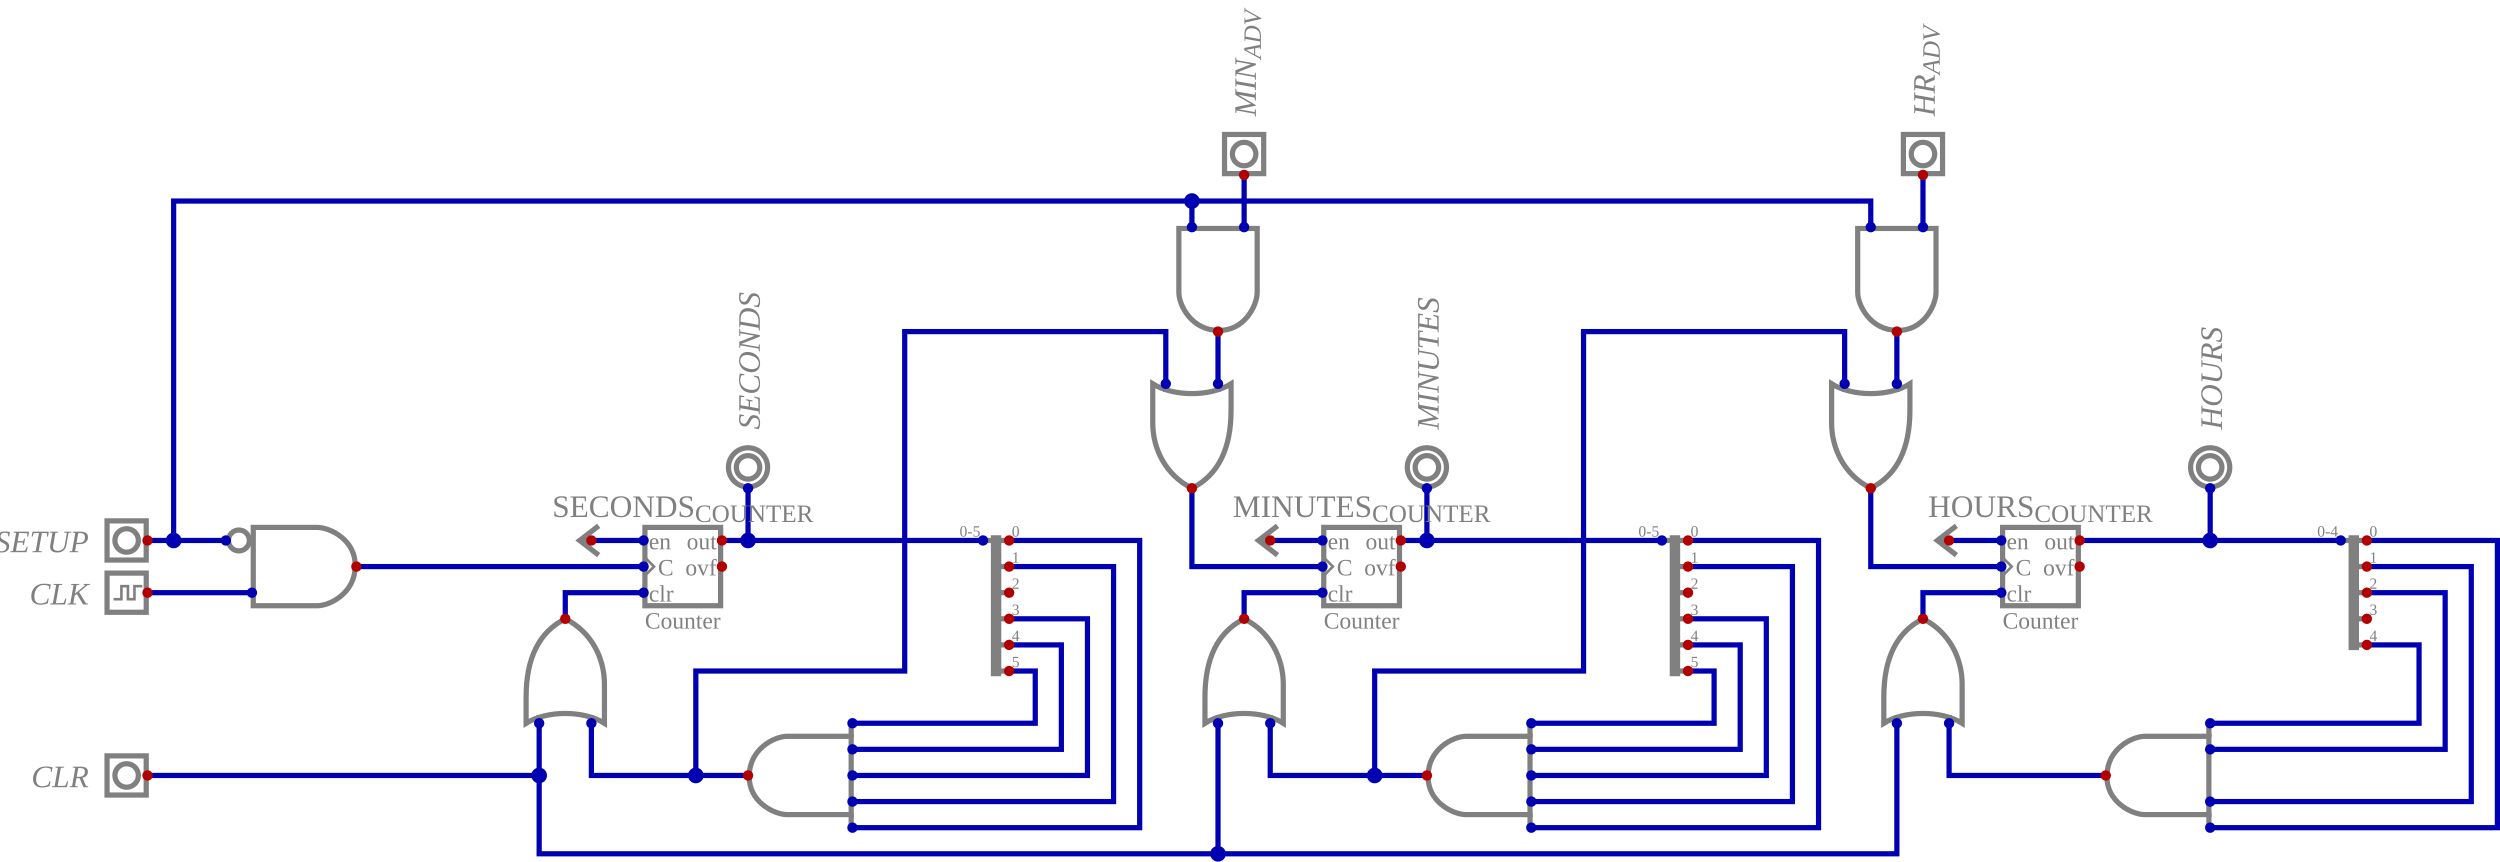
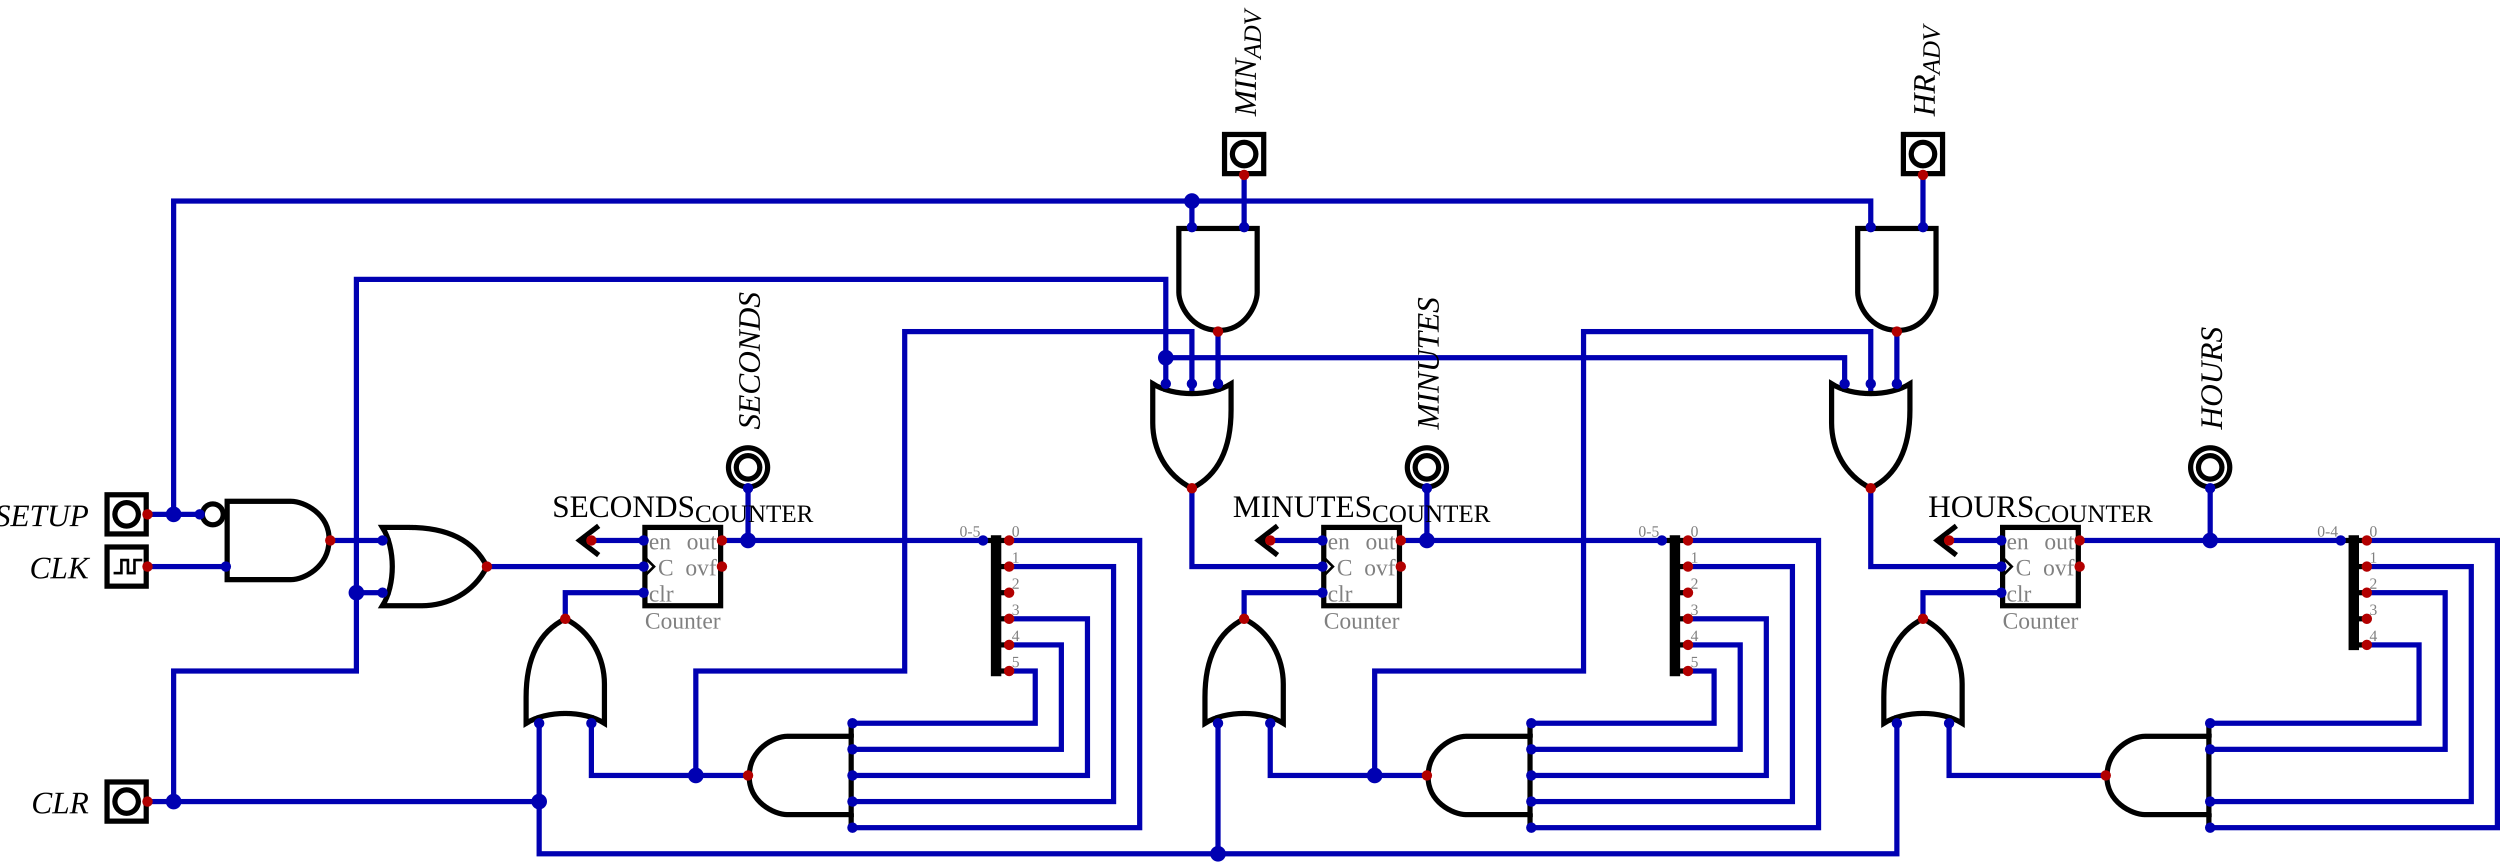
- <svg xmlns="http://www.w3.org/2000/svg" width="287.25mm" height="99.0mm" style="background-color:lightgrey" viewBox="127 -114 1915 660">
+ <svg xmlns="http://www.w3.org/2000/svg" width="287.25mm" height="99.0mm" style="background-color:lightgrey;" viewBox="127 -114 1915 660">
  <g stroke-linecap="square">
    <path d="M 1100,436 L 1100,440 L 1100,480 L 1180,480 L 1220,480" stroke="#0000b2" stroke-width="4.0" fill="none" />
    <path d="M 580,436 L 580,440 L 580,480 L 660,480 L 700,480" stroke="#0000b2" stroke-width="4.0" fill="none" />
    <path d="M 1620,436 L 1620,440 L 1620,480 L 1740,480" stroke="#0000b2" stroke-width="4.0" fill="none" />
    <path d="M 780,480 L 960,480 L 960,360 L 900,360" stroke="#0000b2" stroke-width="4.0" fill="none" />
    <path d="M 1300,480 L 1480,480 L 1480,360 L 1420,360" stroke="#0000b2" stroke-width="4.0" fill="none" />
-     <path d="M 240,480 L 540,480 L 540,440 L 540,436" stroke="#0000b2" stroke-width="4.0" fill="none" />
-     <path d="M 400,320 L 620,320" stroke="#0000b2" stroke-width="4.0" fill="none" />
    <path d="M 1040,260 L 1040,320 L 1140,320" stroke="#0000b2" stroke-width="4.0" fill="none" />
    <path d="M 1560,260 L 1560,320 L 1660,320" stroke="#0000b2" stroke-width="4.0" fill="none" />
    <path d="M 900,320 L 980,320 L 980,500 L 780,500" stroke="#0000b2" stroke-width="4.0" fill="none" />
    <path d="M 1420,320 L 1500,320 L 1500,500 L 1300,500" stroke="#0000b2" stroke-width="4.0" fill="none" />
    <path d="M 1940,320 L 2020,320 L 2020,500 L 1820,500" stroke="#0000b2" stroke-width="4.0" fill="none" />
+     <path d="M 500,320 L 620,320" stroke="#0000b2" stroke-width="4.0" fill="none" />
+     <path d="M 240,320 L 300,320" stroke="#0000b2" stroke-width="4.0" fill="none" />
    <path d="M 780,520 L 1000,520 L 1000,300 L 900,300" stroke="#0000b2" stroke-width="4.0" fill="none" />
    <path d="M 1300,520 L 1520,520 L 1520,300 L 1420,300" stroke="#0000b2" stroke-width="4.0" fill="none" />
    <path d="M 1820,520 L 2040,520 L 2040,300 L 1940,300" stroke="#0000b2" stroke-width="4.0" fill="none" />
-     <path d="M 260,300 L 260,40 L 1040,40 L 1560,40 L 1560,60" stroke="#0000b2" stroke-width="4.0" fill="none" />
-     <path d="M 240,300 L 260,300 L 300,300" stroke="#0000b2" stroke-width="4.0" fill="none" />
+     <path d="M 260,280 L 260,40 L 1040,40 L 1560,40 L 1560,60" stroke="#0000b2" stroke-width="4.0" fill="none" />
    <path d="M 1200,300 L 1220,300 L 1400,300" stroke="#0000b2" stroke-width="4.0" fill="none" />
    <path d="M 680,300 L 700,300 L 880,300" stroke="#0000b2" stroke-width="4.0" fill="none" />
    <path d="M 1720,300 L 1820,300 L 1920,300" stroke="#0000b2" stroke-width="4.0" fill="none" />
    <path d="M 580,300 L 620,300" stroke="#0000b2" stroke-width="4.0" fill="none" />
    <path d="M 1620,300 L 1660,300" stroke="#0000b2" stroke-width="4.0" fill="none" />
    <path d="M 1100,300 L 1140,300" stroke="#0000b2" stroke-width="4.0" fill="none" />
+     <path d="M 380,300 L 420,300 L 424,300" stroke="#0000b2" stroke-width="4.0" fill="none" />
    <path d="M 1300,460 L 1460,460 L 1460,380 L 1420,380" stroke="#0000b2" stroke-width="4.0" fill="none" />
    <path d="M 780,460 L 940,460 L 940,380 L 900,380" stroke="#0000b2" stroke-width="4.0" fill="none" />
    <path d="M 1820,460 L 2000,460 L 2000,340 L 1940,340" stroke="#0000b2" stroke-width="4.0" fill="none" />
    <path d="M 900,400 L 920,400 L 920,440 L 780,440" stroke="#0000b2" stroke-width="4.0" fill="none" />
    <path d="M 1420,400 L 1440,400 L 1440,440 L 1300,440" stroke="#0000b2" stroke-width="4.0" fill="none" />
-     <path d="M 660,480 L 660,400 L 820,400 L 820,140 L 1020,140 L 1020,180 L 1020,184" stroke="#0000b2" stroke-width="4.0" fill="none" />
-     <path d="M 1180,480 L 1180,400 L 1340,400 L 1340,140 L 1540,140 L 1540,180 L 1540,184" stroke="#0000b2" stroke-width="4.0" fill="none" />
-     <path d="M 240,340 L 320,340" stroke="#0000b2" stroke-width="4.0" fill="none" />
+     <path d="M 660,480 L 660,400 L 820,400 L 820,140 L 1040,140 L 1040,180 L 1040,187" stroke="#0000b2" stroke-width="4.0" fill="none" />
+     <path d="M 1180,480 L 1180,400 L 1340,400 L 1340,140 L 1560,140 L 1560,180 L 1560,187" stroke="#0000b2" stroke-width="4.0" fill="none" />
+     <path d="M 260,500 L 260,400 L 400,400 L 400,340" stroke="#0000b2" stroke-width="4.0" fill="none" />
+     <path d="M 240,500 L 260,500 L 540,500 L 540,440 L 540,436" stroke="#0000b2" stroke-width="4.0" fill="none" />
    <path d="M 560,360 L 560,340 L 620,340" stroke="#0000b2" stroke-width="4.0" fill="none" />
    <path d="M 1080,360 L 1080,340 L 1140,340" stroke="#0000b2" stroke-width="4.0" fill="none" />
    <path d="M 1600,360 L 1600,340 L 1660,340" stroke="#0000b2" stroke-width="4.0" fill="none" />
    <path d="M 1820,440 L 1980,440 L 1980,380 L 1940,380" stroke="#0000b2" stroke-width="4.0" fill="none" />
-     <path d="M 540,480 L 540,540 L 1060,540 L 1580,540 L 1580,440 L 1580,436" stroke="#0000b2" stroke-width="4.0" fill="none" />
+     <path d="M 240,280 L 260,280 L 280,280" stroke="#0000b2" stroke-width="4.0" fill="none" />
+     <path d="M 540,500 L 540,540 L 1060,540 L 1580,540 L 1580,440 L 1580,436" stroke="#0000b2" stroke-width="4.0" fill="none" />
    <path d="M 1600,20 L 1600,60" stroke="#0000b2" stroke-width="4.0" fill="none" />
    <path d="M 1220,260 L 1220,300" stroke="#0000b2" stroke-width="4.0" fill="none" />
    <path d="M 1040,40 L 1040,60" stroke="#0000b2" stroke-width="4.0" fill="none" />
    <path d="M 1820,260 L 1820,300" stroke="#0000b2" stroke-width="4.0" fill="none" />
    <path d="M 1060,436 L 1060,440 L 1060,540" stroke="#0000b2" stroke-width="4.0" fill="none" />
    <path d="M 1060,140 L 1060,180 L 1060,184" stroke="#0000b2" stroke-width="4.0" fill="none" />
    <path d="M 1580,140 L 1580,180 L 1580,184" stroke="#0000b2" stroke-width="4.0" fill="none" />
    <path d="M 1080,20 L 1080,60" stroke="#0000b2" stroke-width="4.0" fill="none" />
    <path d="M 700,260 L 700,300" stroke="#0000b2" stroke-width="4.0" fill="none" />
-     <path d="M 880,300 L 890,300 L 900,300" stroke="#808080" stroke-width="4.0" fill="none" />
-     <path d="M 900,320 L 890,320" stroke="#808080" stroke-width="4.0" fill="none" />
-     <path d="M 900,340 L 890,340" stroke="#808080" stroke-width="4.0" fill="none" />
-     <path d="M 900,360 L 890,360" stroke="#808080" stroke-width="4.0" fill="none" />
-     <path d="M 900,380 L 890,380" stroke="#808080" stroke-width="4.0" fill="none" />
-     <path d="M 900,400 L 890,400" stroke="#808080" stroke-width="4.0" fill="none" />
-     <path d="M 779,520 L 779,511" stroke="#808080" stroke-width="4.0" fill="none" />
-     <path d="M 779,440 L 779,449" stroke="#808080" stroke-width="4.0" fill="none" />
-     <path d="M 1400,300 L 1410,300 L 1420,300" stroke="#808080" stroke-width="4.0" fill="none" />
-     <path d="M 1420,320 L 1410,320" stroke="#808080" stroke-width="4.0" fill="none" />
-     <path d="M 1420,340 L 1410,340" stroke="#808080" stroke-width="4.0" fill="none" />
-     <path d="M 1420,360 L 1410,360" stroke="#808080" stroke-width="4.0" fill="none" />
-     <path d="M 1420,380 L 1410,380" stroke="#808080" stroke-width="4.0" fill="none" />
-     <path d="M 1420,400 L 1410,400" stroke="#808080" stroke-width="4.0" fill="none" />
-     <path d="M 1299,520 L 1299,511" stroke="#808080" stroke-width="4.0" fill="none" />
-     <path d="M 1299,440 L 1299,449" stroke="#808080" stroke-width="4.0" fill="none" />
-     <path d="M 1920,300 L 1930,300 L 1940,300" stroke="#808080" stroke-width="4.0" fill="none" />
-     <path d="M 1940,320 L 1930,320" stroke="#808080" stroke-width="4.0" fill="none" />
-     <path d="M 1940,340 L 1930,340" stroke="#808080" stroke-width="4.0" fill="none" />
-     <path d="M 1940,360 L 1930,360" stroke="#808080" stroke-width="4.0" fill="none" />
-     <path d="M 1940,380 L 1930,380" stroke="#808080" stroke-width="4.0" fill="none" />
-     <path d="M 1819,520 L 1819,511" stroke="#808080" stroke-width="4.0" fill="none" />
-     <path d="M 1819,440 L 1819,449" stroke="#808080" stroke-width="4.0" fill="none" />
-     <path d="M 574,300 L 580,300" stroke="#808080" stroke-width="4.0" fill="none" />
-     <path d="M 1094,300 L 1100,300" stroke="#808080" stroke-width="4.0" fill="none" />
-     <path d="M 1614,300 L 1620,300" stroke="#808080" stroke-width="4.0" fill="none" />
+     <path d="M 1540,184 L 1540,180 L 1540,160 L 1020,160 L 1020,100 L 400,100 L 400,340 L 420,340 L 424,340" stroke="#0000b2" stroke-width="4.0" fill="none" />
+     <path d="M 1020,160 L 1020,180 L 1020,184" stroke="#0000b2" stroke-width="4.0" fill="none" />
+     <path d="M 880,300 L 890,300 L 900,300" stroke="#000000" stroke-width="4.0" fill="none" />
+     <path d="M 900,320 L 890,320" stroke="#000000" stroke-width="4.0" fill="none" />
+     <path d="M 900,340 L 890,340" stroke="#000000" stroke-width="4.0" fill="none" />
+     <path d="M 900,360 L 890,360" stroke="#000000" stroke-width="4.0" fill="none" />
+     <path d="M 900,380 L 890,380" stroke="#000000" stroke-width="4.0" fill="none" />
+     <path d="M 900,400 L 890,400" stroke="#000000" stroke-width="4.0" fill="none" />
+     <path d="M 779,520 L 779,511" stroke="#000000" stroke-width="4.0" fill="none" />
+     <path d="M 779,440 L 779,449" stroke="#000000" stroke-width="4.0" fill="none" />
+     <path d="M 1400,300 L 1410,300 L 1420,300" stroke="#000000" stroke-width="4.0" fill="none" />
+     <path d="M 1420,320 L 1410,320" stroke="#000000" stroke-width="4.0" fill="none" />
+     <path d="M 1420,340 L 1410,340" stroke="#000000" stroke-width="4.0" fill="none" />
+     <path d="M 1420,360 L 1410,360" stroke="#000000" stroke-width="4.0" fill="none" />
+     <path d="M 1420,380 L 1410,380" stroke="#000000" stroke-width="4.0" fill="none" />
+     <path d="M 1420,400 L 1410,400" stroke="#000000" stroke-width="4.0" fill="none" />
+     <path d="M 1299,520 L 1299,511" stroke="#000000" stroke-width="4.0" fill="none" />
+     <path d="M 1299,440 L 1299,449" stroke="#000000" stroke-width="4.0" fill="none" />
+     <path d="M 1920,300 L 1930,300 L 1940,300" stroke="#000000" stroke-width="4.0" fill="none" />
+     <path d="M 1940,320 L 1930,320" stroke="#000000" stroke-width="4.0" fill="none" />
+     <path d="M 1940,340 L 1930,340" stroke="#000000" stroke-width="4.0" fill="none" />
+     <path d="M 1940,360 L 1930,360" stroke="#000000" stroke-width="4.0" fill="none" />
+     <path d="M 1940,380 L 1930,380" stroke="#000000" stroke-width="4.0" fill="none" />
+     <path d="M 1819,520 L 1819,511" stroke="#000000" stroke-width="4.0" fill="none" />
+     <path d="M 1819,440 L 1819,449" stroke="#000000" stroke-width="4.0" fill="none" />
+     <path d="M 574,300 L 580,300" stroke="#000000" stroke-width="4.0" fill="none" />
+     <path d="M 1094,300 L 1100,300" stroke="#000000" stroke-width="4.0" fill="none" />
+     <path d="M 1614,300 L 1620,300" stroke="#000000" stroke-width="4.0" fill="none" />
    <g>
      <circle cx="1180.0" cy="480.0" r="4.0" stroke="#0000b2" stroke-width="4.0" fill="#0000b2" />
      <circle cx="660.0" cy="480.0" r="4.0" stroke="#0000b2" stroke-width="4.0" fill="#0000b2" />
-       <circle cx="540.0" cy="480.0" r="4.0" stroke="#0000b2" stroke-width="4.0" fill="#0000b2" />
+       <circle cx="1020.0" cy="160.0" r="4.0" stroke="#0000b2" stroke-width="4.0" fill="#0000b2" />
      <circle cx="1040.0" cy="40.0" r="4.0" stroke="#0000b2" stroke-width="4.0" fill="#0000b2" />
-       <circle cx="260.0" cy="300.0" r="4.0" stroke="#0000b2" stroke-width="4.0" fill="#0000b2" />
      <circle cx="1220.0" cy="300.0" r="4.0" stroke="#0000b2" stroke-width="4.0" fill="#0000b2" />
      <circle cx="700.0" cy="300.0" r="4.0" stroke="#0000b2" stroke-width="4.0" fill="#0000b2" />
      <circle cx="1820.0" cy="300.0" r="4.0" stroke="#0000b2" stroke-width="4.0" fill="#0000b2" />
+       <circle cx="260.0" cy="500.0" r="4.0" stroke="#0000b2" stroke-width="4.0" fill="#0000b2" />
+       <circle cx="540.0" cy="500.0" r="4.0" stroke="#0000b2" stroke-width="4.0" fill="#0000b2" />
+       <circle cx="400.0" cy="340.0" r="4.0" stroke="#0000b2" stroke-width="4.0" fill="#0000b2" />
+       <circle cx="260.0" cy="280.0" r="4.0" stroke="#0000b2" stroke-width="4.0" fill="#0000b2" />
      <circle cx="1060.0" cy="540.0" r="4.0" stroke="#0000b2" stroke-width="4.0" fill="#0000b2" />
    </g>
    <g>
-       <path d="M 621,290 L 679,290 L 679,350 L 621,350 Z" stroke="#808080" stroke-width="4.0" fill="none" />
-       <text text-anchor="middle" x="650.0" y="282.0" fill="#808080" style="font-size:24px">SECONDS<tspan style="font-size:80%;baseline-shift:sub;">COUNTER</tspan>
+       <path d="M 621,290 L 679,290 L 679,350 L 621,350 Z" stroke="#000000" stroke-width="4.0" fill="none" />
+       <text text-anchor="middle" x="650.0" y="282.0" fill="#000000" style="font-size:24px">SECONDS<tspan style="font-size:80%;baseline-shift:sub;">COUNTER</tspan>
      </text>
      <text text-anchor="start" x="624.0" y="306.75" fill="#808080" style="font-size:18px">en</text>
-       <path d="M 621,327 L 628,320 L 621,313" stroke="#808080" stroke-width="2.0" fill="none" />
+       <path d="M 621,327 L 628,320 L 621,313" stroke="#000000" stroke-width="2.0" fill="none" />
      <text text-anchor="start" x="631.0" y="326.75" fill="#808080" style="font-size:18px">C</text>
      <text text-anchor="start" x="624.0" y="346.75" fill="#808080" style="font-size:18px">clr</text>
      <text text-anchor="end" x="676.0" y="306.75" fill="#808080" style="font-size:18px">out</text>
      <text text-anchor="end" x="676.0" y="326.75" fill="#808080" style="font-size:18px">ovf</text>
      <text text-anchor="middle" x="650.0" y="367.5" fill="#808080" style="font-size:18px">Counter</text>
      <circle cx="620.0" cy="300.0" r="2.0" stroke="#0000b2" stroke-width="4.0" fill="#0000b2" />
      <circle cx="620.0" cy="320.0" r="2.0" stroke="#0000b2" stroke-width="4.0" fill="#0000b2" />
      <circle cx="620.0" cy="340.0" r="2.0" stroke="#0000b2" stroke-width="4.0" fill="#0000b2" />
      <circle cx="680.0" cy="300.0" r="2.0" stroke="#b20000" stroke-width="4.0" fill="#b20000" />
      <circle cx="680.0" cy="320.0" r="2.0" stroke="#b20000" stroke-width="4.0" fill="#b20000" />
    </g>
    <g>
      <text text-anchor="end" x="878.0" y="297.0" fill="#808080" style="font-size:12px">0-5</text>
      <text text-anchor="start" x="902.0" y="297.0" fill="#808080" style="font-size:12px">0</text>
      <text text-anchor="start" x="902.0" y="317.0" fill="#808080" style="font-size:12px">1</text>
      <text text-anchor="start" x="902.0" y="337.0" fill="#808080" style="font-size:12px">2</text>
      <text text-anchor="start" x="902.0" y="357.0" fill="#808080" style="font-size:12px">3</text>
      <text text-anchor="start" x="902.0" y="377.0" fill="#808080" style="font-size:12px">4</text>
      <text text-anchor="start" x="902.0" y="397.0" fill="#808080" style="font-size:12px">5</text>
-       <path d="M 888,298 L 892,298 L 892,402 L 888,402 Z" stroke="#808080" stroke-width="4.0" fill="#808080" fill-opacity="1.0" />
+       <path d="M 888,298 L 892,298 L 892,402 L 888,402 Z" stroke="#000000" stroke-width="4.0" fill="#000000" fill-opacity="1.0" />
      <circle cx="880.0" cy="300.0" r="2.0" stroke="#0000b2" stroke-width="4.0" fill="#0000b2" />
      <circle cx="900.0" cy="300.0" r="2.0" stroke="#b20000" stroke-width="4.0" fill="#b20000" />
      <circle cx="900.0" cy="320.0" r="2.0" stroke="#b20000" stroke-width="4.0" fill="#b20000" />
      <circle cx="900.0" cy="340.0" r="2.0" stroke="#b20000" stroke-width="4.0" fill="#b20000" />
      <circle cx="900.0" cy="360.0" r="2.0" stroke="#b20000" stroke-width="4.0" fill="#b20000" />
      <circle cx="900.0" cy="380.0" r="2.0" stroke="#b20000" stroke-width="4.0" fill="#b20000" />
      <circle cx="900.0" cy="400.0" r="2.0" stroke="#b20000" stroke-width="4.0" fill="#b20000" />
    </g>
    <g>
-       <circle cx="700.0" cy="244.0" r="9.0" stroke="#808080" stroke-width="4.0" fill="none" />
-       <circle cx="700.0" cy="244.0" r="15.0" stroke="#808080" stroke-width="4.0" fill="none" />
-       <text text-anchor="start" x="700.0" y="224.0" fill="#808080" style="font-size:24px" transform="rotate(-90,700.0,215.0)">
+       <circle cx="700.0" cy="244.0" r="9.0" stroke="#000000" stroke-width="4.0" fill="none" />
+       <circle cx="700.0" cy="244.0" r="15.0" stroke="#000000" stroke-width="4.0" fill="none" />
+       <text text-anchor="start" x="700.0" y="224.0" fill="#000000" style="font-size:24px" transform="rotate(-90,700.0,215.0)">
        <tspan style="font-style:italic;">SECONDS</tspan>
      </text>
      <circle cx="700.0" cy="260.0" r="2.0" stroke="#0000b2" stroke-width="4.0" fill="#0000b2" />
    </g>
    <g>
-       <path d="M 730,450 L 779,450 L 779,510 L 730,510 C 720,510 700,500 701,480 C 701,460 720,450 730,450 Z" stroke="#808080" stroke-width="4.0" fill="none" />
+       <path d="M 730,450 L 779,450 L 779,510 L 730,510 C 720,510 700,500 701,480 C 701,460 720,450 730,450 Z" stroke="#000000" stroke-width="4.0" fill="none" />
      <circle cx="780.0" cy="520.0" r="2.0" stroke="#0000b2" stroke-width="4.0" fill="#0000b2" />
      <circle cx="780.0" cy="500.0" r="2.0" stroke="#0000b2" stroke-width="4.0" fill="#0000b2" />
      <circle cx="780.0" cy="480.0" r="2.0" stroke="#0000b2" stroke-width="4.0" fill="#0000b2" />
      <circle cx="780.0" cy="460.0" r="2.0" stroke="#0000b2" stroke-width="4.0" fill="#0000b2" />
      <circle cx="780.0" cy="440.0" r="2.0" stroke="#0000b2" stroke-width="4.0" fill="#0000b2" />
      <circle cx="700.0" cy="480.0" r="2.0" stroke="#b20000" stroke-width="4.0" fill="#b20000" />
    </g>
    <g>
-       <path d="M 209,325 L 239,325 L 239,355 L 209,355 Z" stroke="#808080" stroke-width="4.0" fill="none" />
-       <text text-anchor="end" x="195.0" y="349.0" fill="#808080" style="font-size:24px">
+       <path d="M 209,305 L 239,305 L 239,335 L 209,335 Z" stroke="#000000" stroke-width="4.0" fill="none" />
+       <text text-anchor="end" x="195.0" y="329.0" fill="#000000" style="font-size:24px">
        <tspan style="font-style:italic;">CLK</tspan>
      </text>
-       <path d="M 215,345 L 220,345 L 220,335 L 225,335 L 225,345 L 230,345 L 230,335 L 235,335" stroke="#808080" stroke-width="2.0" fill="none" />
-       <circle cx="240.0" cy="340.0" r="2.0" stroke="#b20000" stroke-width="4.0" fill="#b20000" />
-     </g>
-     <g>
-       <path d="M 590,410 L 590,440 C 574,430 546,430 530,440 L 530,420 C 530,390 540,370 560,360 C 580,370 590,390 590,410 Z" stroke="#808080" stroke-width="4.0" fill="none" />
+       <path d="M 215,325 L 220,325 L 220,315 L 225,315 L 225,325 L 230,325 L 230,315 L 235,315" stroke="#000000" stroke-width="2.0" fill="none" />
+       <circle cx="240.0" cy="320.0" r="2.0" stroke="#b20000" stroke-width="4.0" fill="#b20000" />
+     </g>
+     <g>
+       <path d="M 590,410 L 590,440 C 574,430 546,430 530,440 L 530,420 C 530,390 540,370 560,360 C 580,370 590,390 590,410 Z" stroke="#000000" stroke-width="4.0" fill="none" />
      <circle cx="540.0" cy="440.0" r="2.0" stroke="#0000b2" stroke-width="4.0" fill="#0000b2" />
      <circle cx="580.0" cy="440.0" r="2.0" stroke="#0000b2" stroke-width="4.0" fill="#0000b2" />
      <circle cx="560.0" cy="360.0" r="2.0" stroke="#b20000" stroke-width="4.0" fill="#b20000" />
    </g>
    <g>
-       <path d="M 209,465 L 239,465 L 239,495 L 209,495 Z" stroke="#808080" stroke-width="4.0" fill="none" />
-       <circle cx="224.0" cy="480.0" r="9.0" stroke="#808080" stroke-width="4.0" fill="none" />
-       <text text-anchor="end" x="195.0" y="489.0" fill="#808080" style="font-size:24px">
+       <path d="M 209,485 L 239,485 L 239,515 L 209,515 Z" stroke="#000000" stroke-width="4.0" fill="none" />
+       <circle cx="224.0" cy="500.0" r="9.0" stroke="#000000" stroke-width="4.0" fill="none" />
+       <text text-anchor="end" x="195.0" y="509.0" fill="#000000" style="font-size:24px">
        <tspan style="font-style:italic;">CLR</tspan>
      </text>
-       <circle cx="240.0" cy="480.0" r="2.0" stroke="#b20000" stroke-width="4.0" fill="#b20000" />
-     </g>
-     <g>
-       <path d="M 1141,290 L 1199,290 L 1199,350 L 1141,350 Z" stroke="#808080" stroke-width="4.0" fill="none" />
-       <text text-anchor="middle" x="1170.0" y="282.0" fill="#808080" style="font-size:24px">MINUTES<tspan style="font-size:80%;baseline-shift:sub;">COUNTER</tspan>
+       <circle cx="240.0" cy="500.0" r="2.0" stroke="#b20000" stroke-width="4.0" fill="#b20000" />
+     </g>
+     <g>
+       <path d="M 1141,290 L 1199,290 L 1199,350 L 1141,350 Z" stroke="#000000" stroke-width="4.0" fill="none" />
+       <text text-anchor="middle" x="1170.0" y="282.0" fill="#000000" style="font-size:24px">MINUTES<tspan style="font-size:80%;baseline-shift:sub;">COUNTER</tspan>
      </text>
      <text text-anchor="start" x="1144.0" y="306.75" fill="#808080" style="font-size:18px">en</text>
-       <path d="M 1141,327 L 1148,320 L 1141,313" stroke="#808080" stroke-width="2.0" fill="none" />
+       <path d="M 1141,327 L 1148,320 L 1141,313" stroke="#000000" stroke-width="2.0" fill="none" />
      <text text-anchor="start" x="1151.0" y="326.75" fill="#808080" style="font-size:18px">C</text>
      <text text-anchor="start" x="1144.0" y="346.75" fill="#808080" style="font-size:18px">clr</text>
      <text text-anchor="end" x="1196.0" y="306.75" fill="#808080" style="font-size:18px">out</text>
      <text text-anchor="end" x="1196.0" y="326.75" fill="#808080" style="font-size:18px">ovf</text>
      <text text-anchor="middle" x="1170.0" y="367.5" fill="#808080" style="font-size:18px">Counter</text>
      <circle cx="1140.0" cy="300.0" r="2.0" stroke="#0000b2" stroke-width="4.0" fill="#0000b2" />
      <circle cx="1140.0" cy="320.0" r="2.0" stroke="#0000b2" stroke-width="4.0" fill="#0000b2" />
      <circle cx="1140.0" cy="340.0" r="2.0" stroke="#0000b2" stroke-width="4.0" fill="#0000b2" />
      <circle cx="1200.0" cy="300.0" r="2.0" stroke="#b20000" stroke-width="4.0" fill="#b20000" />
      <circle cx="1200.0" cy="320.0" r="2.0" stroke="#b20000" stroke-width="4.0" fill="#b20000" />
    </g>
    <g>
      <text text-anchor="end" x="1398.0" y="297.0" fill="#808080" style="font-size:12px">0-5</text>
      <text text-anchor="start" x="1422.0" y="297.0" fill="#808080" style="font-size:12px">0</text>
      <text text-anchor="start" x="1422.0" y="317.0" fill="#808080" style="font-size:12px">1</text>
      <text text-anchor="start" x="1422.0" y="337.0" fill="#808080" style="font-size:12px">2</text>
      <text text-anchor="start" x="1422.0" y="357.0" fill="#808080" style="font-size:12px">3</text>
      <text text-anchor="start" x="1422.0" y="377.0" fill="#808080" style="font-size:12px">4</text>
      <text text-anchor="start" x="1422.0" y="397.0" fill="#808080" style="font-size:12px">5</text>
-       <path d="M 1408,298 L 1412,298 L 1412,402 L 1408,402 Z" stroke="#808080" stroke-width="4.0" fill="#808080" fill-opacity="1.0" />
+       <path d="M 1408,298 L 1412,298 L 1412,402 L 1408,402 Z" stroke="#000000" stroke-width="4.0" fill="#000000" fill-opacity="1.0" />
      <circle cx="1400.0" cy="300.0" r="2.0" stroke="#0000b2" stroke-width="4.0" fill="#0000b2" />
      <circle cx="1420.0" cy="300.0" r="2.0" stroke="#b20000" stroke-width="4.0" fill="#b20000" />
      <circle cx="1420.0" cy="320.0" r="2.0" stroke="#b20000" stroke-width="4.0" fill="#b20000" />
      <circle cx="1420.0" cy="340.0" r="2.0" stroke="#b20000" stroke-width="4.0" fill="#b20000" />
      <circle cx="1420.0" cy="360.0" r="2.0" stroke="#b20000" stroke-width="4.0" fill="#b20000" />
      <circle cx="1420.0" cy="380.0" r="2.0" stroke="#b20000" stroke-width="4.0" fill="#b20000" />
      <circle cx="1420.0" cy="400.0" r="2.0" stroke="#b20000" stroke-width="4.0" fill="#b20000" />
    </g>
    <g>
-       <circle cx="1220.0" cy="244.0" r="9.0" stroke="#808080" stroke-width="4.0" fill="none" />
-       <circle cx="1220.0" cy="244.0" r="15.0" stroke="#808080" stroke-width="4.0" fill="none" />
-       <text text-anchor="start" x="1220.0" y="224.0" fill="#808080" style="font-size:24px" transform="rotate(-90,1220.0,215.0)">
+       <circle cx="1220.0" cy="244.0" r="9.0" stroke="#000000" stroke-width="4.0" fill="none" />
+       <circle cx="1220.0" cy="244.0" r="15.0" stroke="#000000" stroke-width="4.0" fill="none" />
+       <text text-anchor="start" x="1220.0" y="224.0" fill="#000000" style="font-size:24px" transform="rotate(-90,1220.0,215.0)">
        <tspan style="font-style:italic;">MINUTES</tspan>
      </text>
      <circle cx="1220.0" cy="260.0" r="2.0" stroke="#0000b2" stroke-width="4.0" fill="#0000b2" />
    </g>
    <g>
-       <path d="M 1250,450 L 1299,450 L 1299,510 L 1250,510 C 1240,510 1220,500 1221,480 C 1221,460 1240,450 1250,450 Z" stroke="#808080" stroke-width="4.0" fill="none" />
+       <path d="M 1250,450 L 1299,450 L 1299,510 L 1250,510 C 1240,510 1220,500 1221,480 C 1221,460 1240,450 1250,450 Z" stroke="#000000" stroke-width="4.0" fill="none" />
      <circle cx="1300.0" cy="520.0" r="2.0" stroke="#0000b2" stroke-width="4.0" fill="#0000b2" />
      <circle cx="1300.0" cy="500.0" r="2.0" stroke="#0000b2" stroke-width="4.0" fill="#0000b2" />
      <circle cx="1300.0" cy="480.0" r="2.0" stroke="#0000b2" stroke-width="4.0" fill="#0000b2" />
      <circle cx="1300.0" cy="460.0" r="2.0" stroke="#0000b2" stroke-width="4.0" fill="#0000b2" />
      <circle cx="1300.0" cy="440.0" r="2.0" stroke="#0000b2" stroke-width="4.0" fill="#0000b2" />
      <circle cx="1220.0" cy="480.0" r="2.0" stroke="#b20000" stroke-width="4.0" fill="#b20000" />
    </g>
    <g>
-       <path d="M 1110,410 L 1110,440 C 1094,430 1066,430 1050,440 L 1050,420 C 1050,390 1060,370 1080,360 C 1100,370 1110,390 1110,410 Z" stroke="#808080" stroke-width="4.0" fill="none" />
+       <path d="M 1110,410 L 1110,440 C 1094,430 1066,430 1050,440 L 1050,420 C 1050,390 1060,370 1080,360 C 1100,370 1110,390 1110,410 Z" stroke="#000000" stroke-width="4.0" fill="none" />
      <circle cx="1060.0" cy="440.0" r="2.0" stroke="#0000b2" stroke-width="4.0" fill="#0000b2" />
      <circle cx="1100.0" cy="440.0" r="2.0" stroke="#0000b2" stroke-width="4.0" fill="#0000b2" />
      <circle cx="1080.0" cy="360.0" r="2.0" stroke="#b20000" stroke-width="4.0" fill="#b20000" />
    </g>
    <g>
-       <path d="M 1661,290 L 1719,290 L 1719,350 L 1661,350 Z" stroke="#808080" stroke-width="4.0" fill="none" />
-       <text text-anchor="middle" x="1690.0" y="282.0" fill="#808080" style="font-size:24px">HOURS<tspan style="font-size:80%;baseline-shift:sub;">COUNTER</tspan>
+       <path d="M 1661,290 L 1719,290 L 1719,350 L 1661,350 Z" stroke="#000000" stroke-width="4.0" fill="none" />
+       <text text-anchor="middle" x="1690.0" y="282.0" fill="#000000" style="font-size:24px">HOURS<tspan style="font-size:80%;baseline-shift:sub;">COUNTER</tspan>
      </text>
      <text text-anchor="start" x="1664.0" y="306.75" fill="#808080" style="font-size:18px">en</text>
-       <path d="M 1661,327 L 1668,320 L 1661,313" stroke="#808080" stroke-width="2.0" fill="none" />
+       <path d="M 1661,327 L 1668,320 L 1661,313" stroke="#000000" stroke-width="2.0" fill="none" />
      <text text-anchor="start" x="1671.0" y="326.75" fill="#808080" style="font-size:18px">C</text>
      <text text-anchor="start" x="1664.0" y="346.75" fill="#808080" style="font-size:18px">clr</text>
      <text text-anchor="end" x="1716.0" y="306.75" fill="#808080" style="font-size:18px">out</text>
      <text text-anchor="end" x="1716.0" y="326.75" fill="#808080" style="font-size:18px">ovf</text>
      <text text-anchor="middle" x="1690.0" y="367.5" fill="#808080" style="font-size:18px">Counter</text>
      <circle cx="1660.0" cy="300.0" r="2.0" stroke="#0000b2" stroke-width="4.0" fill="#0000b2" />
      <circle cx="1660.0" cy="320.0" r="2.0" stroke="#0000b2" stroke-width="4.0" fill="#0000b2" />
      <circle cx="1660.0" cy="340.0" r="2.0" stroke="#0000b2" stroke-width="4.0" fill="#0000b2" />
      <circle cx="1720.0" cy="300.0" r="2.0" stroke="#b20000" stroke-width="4.0" fill="#b20000" />
      <circle cx="1720.0" cy="320.0" r="2.0" stroke="#b20000" stroke-width="4.0" fill="#b20000" />
    </g>
    <g>
      <text text-anchor="end" x="1918.0" y="297.0" fill="#808080" style="font-size:12px">0-4</text>
      <text text-anchor="start" x="1942.0" y="297.0" fill="#808080" style="font-size:12px">0</text>
      <text text-anchor="start" x="1942.0" y="317.0" fill="#808080" style="font-size:12px">1</text>
      <text text-anchor="start" x="1942.0" y="337.0" fill="#808080" style="font-size:12px">2</text>
      <text text-anchor="start" x="1942.0" y="357.0" fill="#808080" style="font-size:12px">3</text>
      <text text-anchor="start" x="1942.0" y="377.0" fill="#808080" style="font-size:12px">4</text>
-       <path d="M 1928,298 L 1932,298 L 1932,382 L 1928,382 Z" stroke="#808080" stroke-width="4.0" fill="#808080" fill-opacity="1.0" />
+       <path d="M 1928,298 L 1932,298 L 1932,382 L 1928,382 Z" stroke="#000000" stroke-width="4.0" fill="#000000" fill-opacity="1.0" />
      <circle cx="1920.0" cy="300.0" r="2.0" stroke="#0000b2" stroke-width="4.0" fill="#0000b2" />
      <circle cx="1940.0" cy="300.0" r="2.0" stroke="#b20000" stroke-width="4.0" fill="#b20000" />
      <circle cx="1940.0" cy="320.0" r="2.0" stroke="#b20000" stroke-width="4.0" fill="#b20000" />
      <circle cx="1940.0" cy="340.0" r="2.0" stroke="#b20000" stroke-width="4.0" fill="#b20000" />
      <circle cx="1940.0" cy="360.0" r="2.0" stroke="#b20000" stroke-width="4.0" fill="#b20000" />
      <circle cx="1940.0" cy="380.0" r="2.0" stroke="#b20000" stroke-width="4.0" fill="#b20000" />
    </g>
    <g>
-       <circle cx="1820.0" cy="244.0" r="9.0" stroke="#808080" stroke-width="4.0" fill="none" />
-       <circle cx="1820.0" cy="244.0" r="15.0" stroke="#808080" stroke-width="4.0" fill="none" />
-       <text text-anchor="start" x="1820.0" y="224.0" fill="#808080" style="font-size:24px" transform="rotate(-90,1820.0,215.0)">
+       <circle cx="1820.0" cy="244.0" r="9.0" stroke="#000000" stroke-width="4.0" fill="none" />
+       <circle cx="1820.0" cy="244.0" r="15.0" stroke="#000000" stroke-width="4.0" fill="none" />
+       <text text-anchor="start" x="1820.0" y="224.0" fill="#000000" style="font-size:24px" transform="rotate(-90,1820.0,215.0)">
        <tspan style="font-style:italic;">HOURS</tspan>
      </text>
      <circle cx="1820.0" cy="260.0" r="2.0" stroke="#0000b2" stroke-width="4.0" fill="#0000b2" />
    </g>
    <g>
-       <path d="M 1770,450 L 1819,450 L 1819,510 L 1770,510 C 1760,510 1740,500 1741,480 C 1741,460 1760,450 1770,450 Z" stroke="#808080" stroke-width="4.0" fill="none" />
+       <path d="M 1770,450 L 1819,450 L 1819,510 L 1770,510 C 1760,510 1740,500 1741,480 C 1741,460 1760,450 1770,450 Z" stroke="#000000" stroke-width="4.0" fill="none" />
      <circle cx="1820.0" cy="520.0" r="2.0" stroke="#0000b2" stroke-width="4.0" fill="#0000b2" />
      <circle cx="1820.0" cy="500.0" r="2.0" stroke="#0000b2" stroke-width="4.0" fill="#0000b2" />
      <circle cx="1820.0" cy="460.0" r="2.0" stroke="#0000b2" stroke-width="4.0" fill="#0000b2" />
      <circle cx="1820.0" cy="440.0" r="2.0" stroke="#0000b2" stroke-width="4.0" fill="#0000b2" />
      <circle cx="1740.0" cy="480.0" r="2.0" stroke="#b20000" stroke-width="4.0" fill="#b20000" />
    </g>
    <g>
-       <path d="M 1630,410 L 1630,440 C 1614,430 1586,430 1570,440 L 1570,420 C 1570,390 1580,370 1600,360 C 1620,370 1630,390 1630,410 Z" stroke="#808080" stroke-width="4.0" fill="none" />
+       <path d="M 1630,410 L 1630,440 C 1614,430 1586,430 1570,440 L 1570,420 C 1570,390 1580,370 1600,360 C 1620,370 1630,390 1630,410 Z" stroke="#000000" stroke-width="4.0" fill="none" />
      <circle cx="1580.0" cy="440.0" r="2.0" stroke="#0000b2" stroke-width="4.0" fill="#0000b2" />
      <circle cx="1620.0" cy="440.0" r="2.0" stroke="#0000b2" stroke-width="4.0" fill="#0000b2" />
      <circle cx="1600.0" cy="360.0" r="2.0" stroke="#b20000" stroke-width="4.0" fill="#b20000" />
    </g>
    <g>
-       <path d="M 584,310 L 571,300 L 584,290" stroke="#808080" stroke-width="4.0" fill="none" />
+       <path d="M 584,310 L 571,300 L 584,290" stroke="#000000" stroke-width="4.0" fill="none" />
      <circle cx="580.0" cy="300.0" r="2.0" stroke="#b20000" stroke-width="4.0" fill="#b20000" />
    </g>
    <g>
-       <path d="M 1104,310 L 1091,300 L 1104,290" stroke="#808080" stroke-width="4.0" fill="none" />
+       <path d="M 1104,310 L 1091,300 L 1104,290" stroke="#000000" stroke-width="4.0" fill="none" />
      <circle cx="1100.0" cy="300.0" r="2.0" stroke="#b20000" stroke-width="4.0" fill="#b20000" />
    </g>
    <g>
-       <path d="M 1624,310 L 1611,300 L 1624,290" stroke="#808080" stroke-width="4.0" fill="none" />
+       <path d="M 1624,310 L 1611,300 L 1624,290" stroke="#000000" stroke-width="4.0" fill="none" />
      <circle cx="1620.0" cy="300.0" r="2.0" stroke="#b20000" stroke-width="4.0" fill="#b20000" />
    </g>
    <g>
-       <path d="M 209,285 L 239,285 L 239,315 L 209,315 Z" stroke="#808080" stroke-width="4.0" fill="none" />
-       <circle cx="224.0" cy="300.0" r="9.0" stroke="#808080" stroke-width="4.0" fill="none" />
-       <text text-anchor="end" x="195.0" y="309.0" fill="#808080" style="font-size:24px">
+       <path d="M 209,265 L 239,265 L 239,295 L 209,295 Z" stroke="#000000" stroke-width="4.0" fill="none" />
+       <circle cx="224.0" cy="280.0" r="9.0" stroke="#000000" stroke-width="4.0" fill="none" />
+       <text text-anchor="end" x="195.0" y="289.0" fill="#000000" style="font-size:24px">
        <tspan style="font-style:italic;">SETUP</tspan>
      </text>
-       <circle cx="240.0" cy="300.0" r="2.0" stroke="#b20000" stroke-width="4.0" fill="#b20000" />
-     </g>
-     <g>
-       <path d="M 370,350 L 321,350 L 321,290 L 370,290 C 380,290 400,300 399,320 C 399,340 380,350 370,350 Z" stroke="#808080" stroke-width="4.0" fill="none" />
-       <circle cx="310.0" cy="300.0" r="8.0" stroke="#808080" stroke-width="4.0" fill="none" />
-       <circle cx="300.0" cy="300.0" r="2.0" stroke="#0000b2" stroke-width="4.0" fill="#0000b2" />
-       <circle cx="320.0" cy="340.0" r="2.0" stroke="#0000b2" stroke-width="4.0" fill="#0000b2" />
-       <circle cx="400.0" cy="320.0" r="2.0" stroke="#b20000" stroke-width="4.0" fill="#b20000" />
-     </g>
-     <g>
-       <path d="M 1095,-11 L 1095,19 L 1065,19 L 1065,-11 Z" stroke="#808080" stroke-width="4.0" fill="none" />
-       <circle cx="1080.0" cy="4.0" r="9.0" stroke="#808080" stroke-width="4.0" fill="none" />
-       <text text-anchor="start" x="1080.0" y="-16.0" fill="#808080" style="font-size:24px" transform="rotate(-90,1080.0,-25.0)">
+       <circle cx="240.0" cy="280.0" r="2.0" stroke="#b20000" stroke-width="4.0" fill="#b20000" />
+     </g>
+     <g>
+       <path d="M 1095,-11 L 1095,19 L 1065,19 L 1065,-11 Z" stroke="#000000" stroke-width="4.0" fill="none" />
+       <circle cx="1080.0" cy="4.0" r="9.0" stroke="#000000" stroke-width="4.0" fill="none" />
+       <text text-anchor="start" x="1080.0" y="-16.0" fill="#000000" style="font-size:24px" transform="rotate(-90,1080.0,-25.0)">
        <tspan style="font-style:italic;">MIN<tspan style="font-size:80%;baseline-shift:sub;">ADV</tspan>
        </tspan>
      </text>
      <circle cx="1080.0" cy="20.0" r="2.0" stroke="#b20000" stroke-width="4.0" fill="#b20000" />
    </g>
    <g>
-       <path d="M 1010,210 L 1010,180 C 1026,190 1054,190 1070,180 L 1070,200 C 1070,230 1060,250 1040,260 C 1020,250 1010,230 1010,210 Z" stroke="#808080" stroke-width="4.0" fill="none" />
+       <path d="M 1010,210 L 1010,180 C 1026,190 1054,190 1070,180 L 1070,200 C 1070,230 1060,250 1040,260 C 1020,250 1010,230 1010,210 Z" stroke="#000000" stroke-width="4.0" fill="none" />
      <circle cx="1060.0" cy="180.0" r="2.0" stroke="#0000b2" stroke-width="4.0" fill="#0000b2" />
+       <circle cx="1040.0" cy="180.0" r="2.0" stroke="#0000b2" stroke-width="4.0" fill="#0000b2" />
      <circle cx="1020.0" cy="180.0" r="2.0" stroke="#0000b2" stroke-width="4.0" fill="#0000b2" />
      <circle cx="1040.0" cy="260.0" r="2.0" stroke="#b20000" stroke-width="4.0" fill="#b20000" />
    </g>
    <g>
-       <path d="M 1030,110 L 1030,61 L 1090,61 L 1090,110 C 1090,120 1080,140 1060,139 C 1040,139 1030,120 1030,110 Z" stroke="#808080" stroke-width="4.0" fill="none" />
+       <path d="M 1030,110 L 1030,61 L 1090,61 L 1090,110 C 1090,120 1080,140 1060,139 C 1040,139 1030,120 1030,110 Z" stroke="#000000" stroke-width="4.0" fill="none" />
      <circle cx="1080.0" cy="60.0" r="2.0" stroke="#0000b2" stroke-width="4.0" fill="#0000b2" />
      <circle cx="1040.0" cy="60.0" r="2.0" stroke="#0000b2" stroke-width="4.0" fill="#0000b2" />
      <circle cx="1060.0" cy="140.0" r="2.0" stroke="#b20000" stroke-width="4.0" fill="#b20000" />
    </g>
    <g>
-       <path d="M 1530,210 L 1530,180 C 1546,190 1574,190 1590,180 L 1590,200 C 1590,230 1580,250 1560,260 C 1540,250 1530,230 1530,210 Z" stroke="#808080" stroke-width="4.0" fill="none" />
+       <path d="M 1530,210 L 1530,180 C 1546,190 1574,190 1590,180 L 1590,200 C 1590,230 1580,250 1560,260 C 1540,250 1530,230 1530,210 Z" stroke="#000000" stroke-width="4.0" fill="none" />
      <circle cx="1580.0" cy="180.0" r="2.0" stroke="#0000b2" stroke-width="4.0" fill="#0000b2" />
+       <circle cx="1560.0" cy="180.0" r="2.0" stroke="#0000b2" stroke-width="4.0" fill="#0000b2" />
      <circle cx="1540.0" cy="180.0" r="2.0" stroke="#0000b2" stroke-width="4.0" fill="#0000b2" />
      <circle cx="1560.0" cy="260.0" r="2.0" stroke="#b20000" stroke-width="4.0" fill="#b20000" />
    </g>
    <g>
-       <path d="M 1550,110 L 1550,61 L 1610,61 L 1610,110 C 1610,120 1600,140 1580,139 C 1560,139 1550,120 1550,110 Z" stroke="#808080" stroke-width="4.0" fill="none" />
+       <path d="M 1550,110 L 1550,61 L 1610,61 L 1610,110 C 1610,120 1600,140 1580,139 C 1560,139 1550,120 1550,110 Z" stroke="#000000" stroke-width="4.0" fill="none" />
      <circle cx="1600.0" cy="60.0" r="2.0" stroke="#0000b2" stroke-width="4.0" fill="#0000b2" />
      <circle cx="1560.0" cy="60.0" r="2.0" stroke="#0000b2" stroke-width="4.0" fill="#0000b2" />
      <circle cx="1580.0" cy="140.0" r="2.0" stroke="#b20000" stroke-width="4.0" fill="#b20000" />
    </g>
    <g>
-       <path d="M 1615,-11 L 1615,19 L 1585,19 L 1585,-11 Z" stroke="#808080" stroke-width="4.0" fill="none" />
-       <circle cx="1600.0" cy="4.0" r="9.0" stroke="#808080" stroke-width="4.0" fill="none" />
-       <text text-anchor="start" x="1600.0" y="-16.0" fill="#808080" style="font-size:24px" transform="rotate(-90,1600.0,-25.0)">
+       <path d="M 1615,-11 L 1615,19 L 1585,19 L 1585,-11 Z" stroke="#000000" stroke-width="4.0" fill="none" />
+       <circle cx="1600.0" cy="4.0" r="9.0" stroke="#000000" stroke-width="4.0" fill="none" />
+       <text text-anchor="start" x="1600.0" y="-16.0" fill="#000000" style="font-size:24px" transform="rotate(-90,1600.0,-25.0)">
        <tspan style="font-style:italic;">HR<tspan style="font-size:80%;baseline-shift:sub;">ADV</tspan>
        </tspan>
      </text>
      <circle cx="1600.0" cy="20.0" r="2.0" stroke="#b20000" stroke-width="4.0" fill="#b20000" />
    </g>
+     <g>
+       <path d="M 450,350 L 420,350 C 430,334 430,306 420,290 L 440,290 C 470,290 490,300 500,320 C 490,340 470,350 450,350 Z" stroke="#000000" stroke-width="4.0" fill="none" />
+       <circle cx="420.0" cy="300.0" r="2.0" stroke="#0000b2" stroke-width="4.0" fill="#0000b2" />
+       <circle cx="420.0" cy="340.0" r="2.0" stroke="#0000b2" stroke-width="4.0" fill="#0000b2" />
+       <circle cx="500.0" cy="320.0" r="2.0" stroke="#b20000" stroke-width="4.0" fill="#b20000" />
+     </g>
+     <g>
+       <path d="M 350,330 L 301,330 L 301,270 L 350,270 C 360,270 380,280 379,300 C 379,320 360,330 350,330 Z" stroke="#000000" stroke-width="4.0" fill="none" />
+       <circle cx="290.0" cy="280.0" r="8.0" stroke="#000000" stroke-width="4.0" fill="none" />
+       <circle cx="280.0" cy="280.0" r="2.0" stroke="#0000b2" stroke-width="4.0" fill="#0000b2" />
+       <circle cx="300.0" cy="320.0" r="2.0" stroke="#0000b2" stroke-width="4.0" fill="#0000b2" />
+       <circle cx="380.0" cy="300.0" r="2.0" stroke="#b20000" stroke-width="4.0" fill="#b20000" />
+     </g>
  </g>
</svg>
